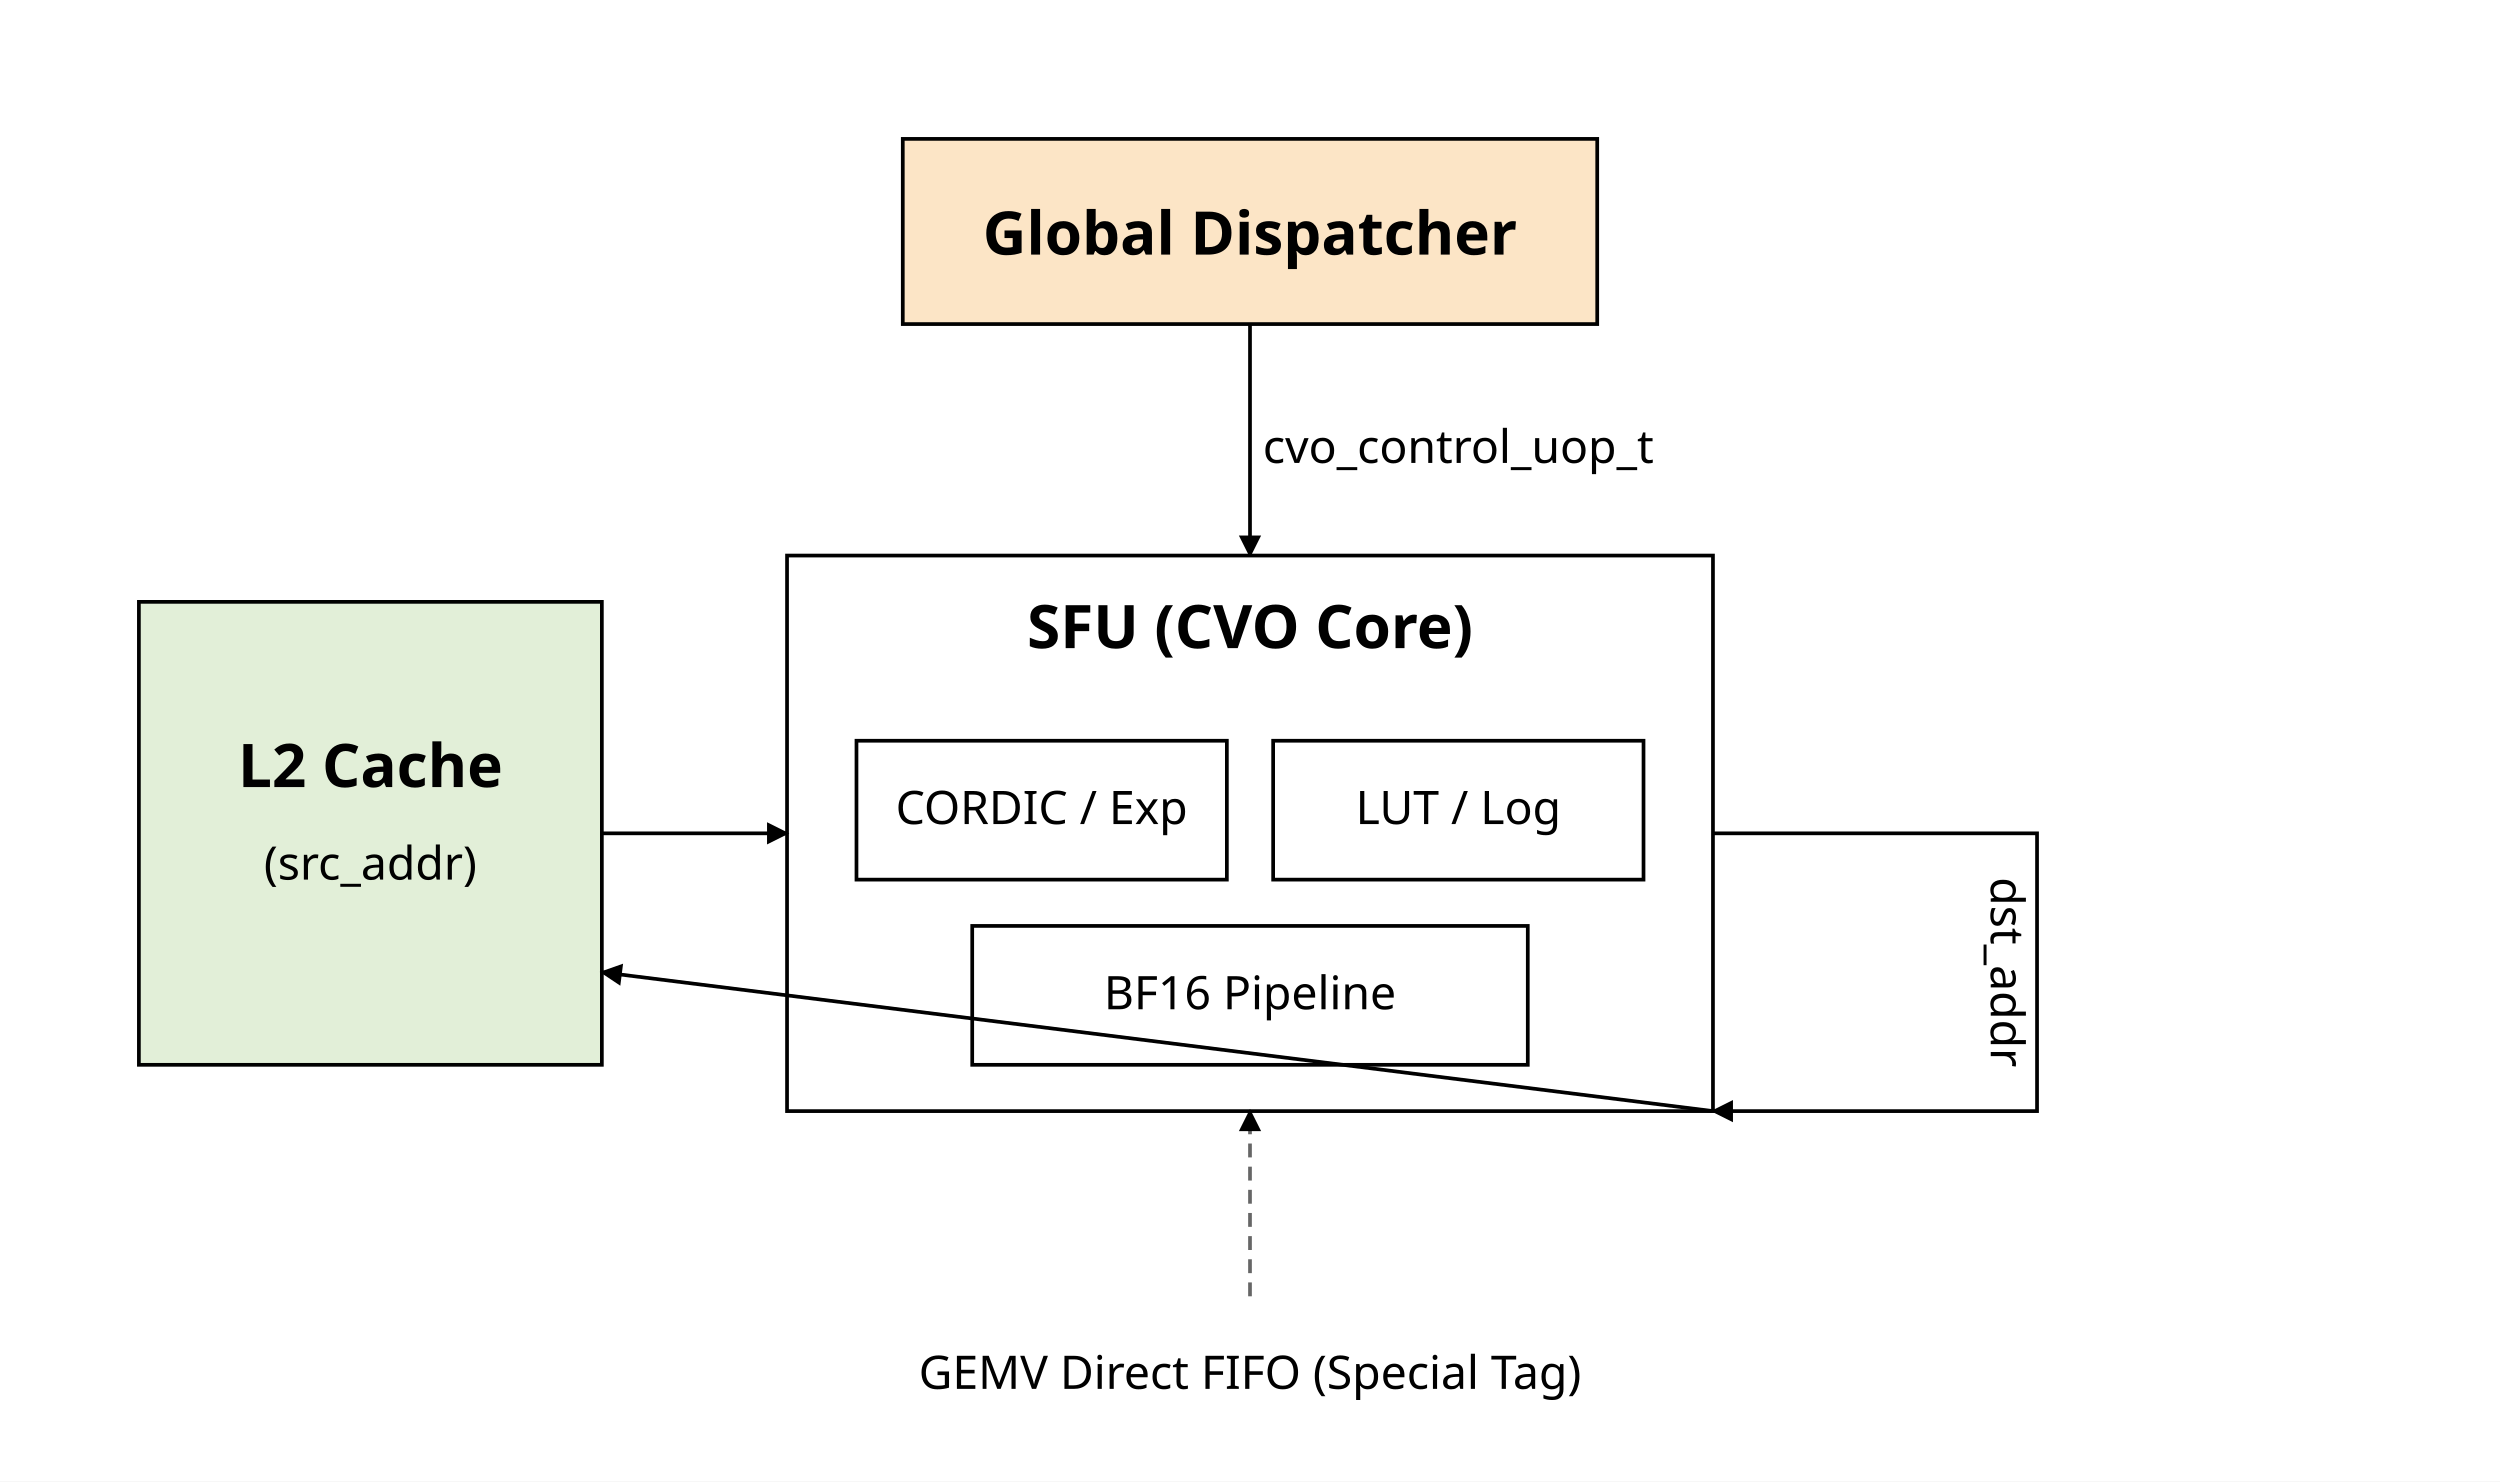
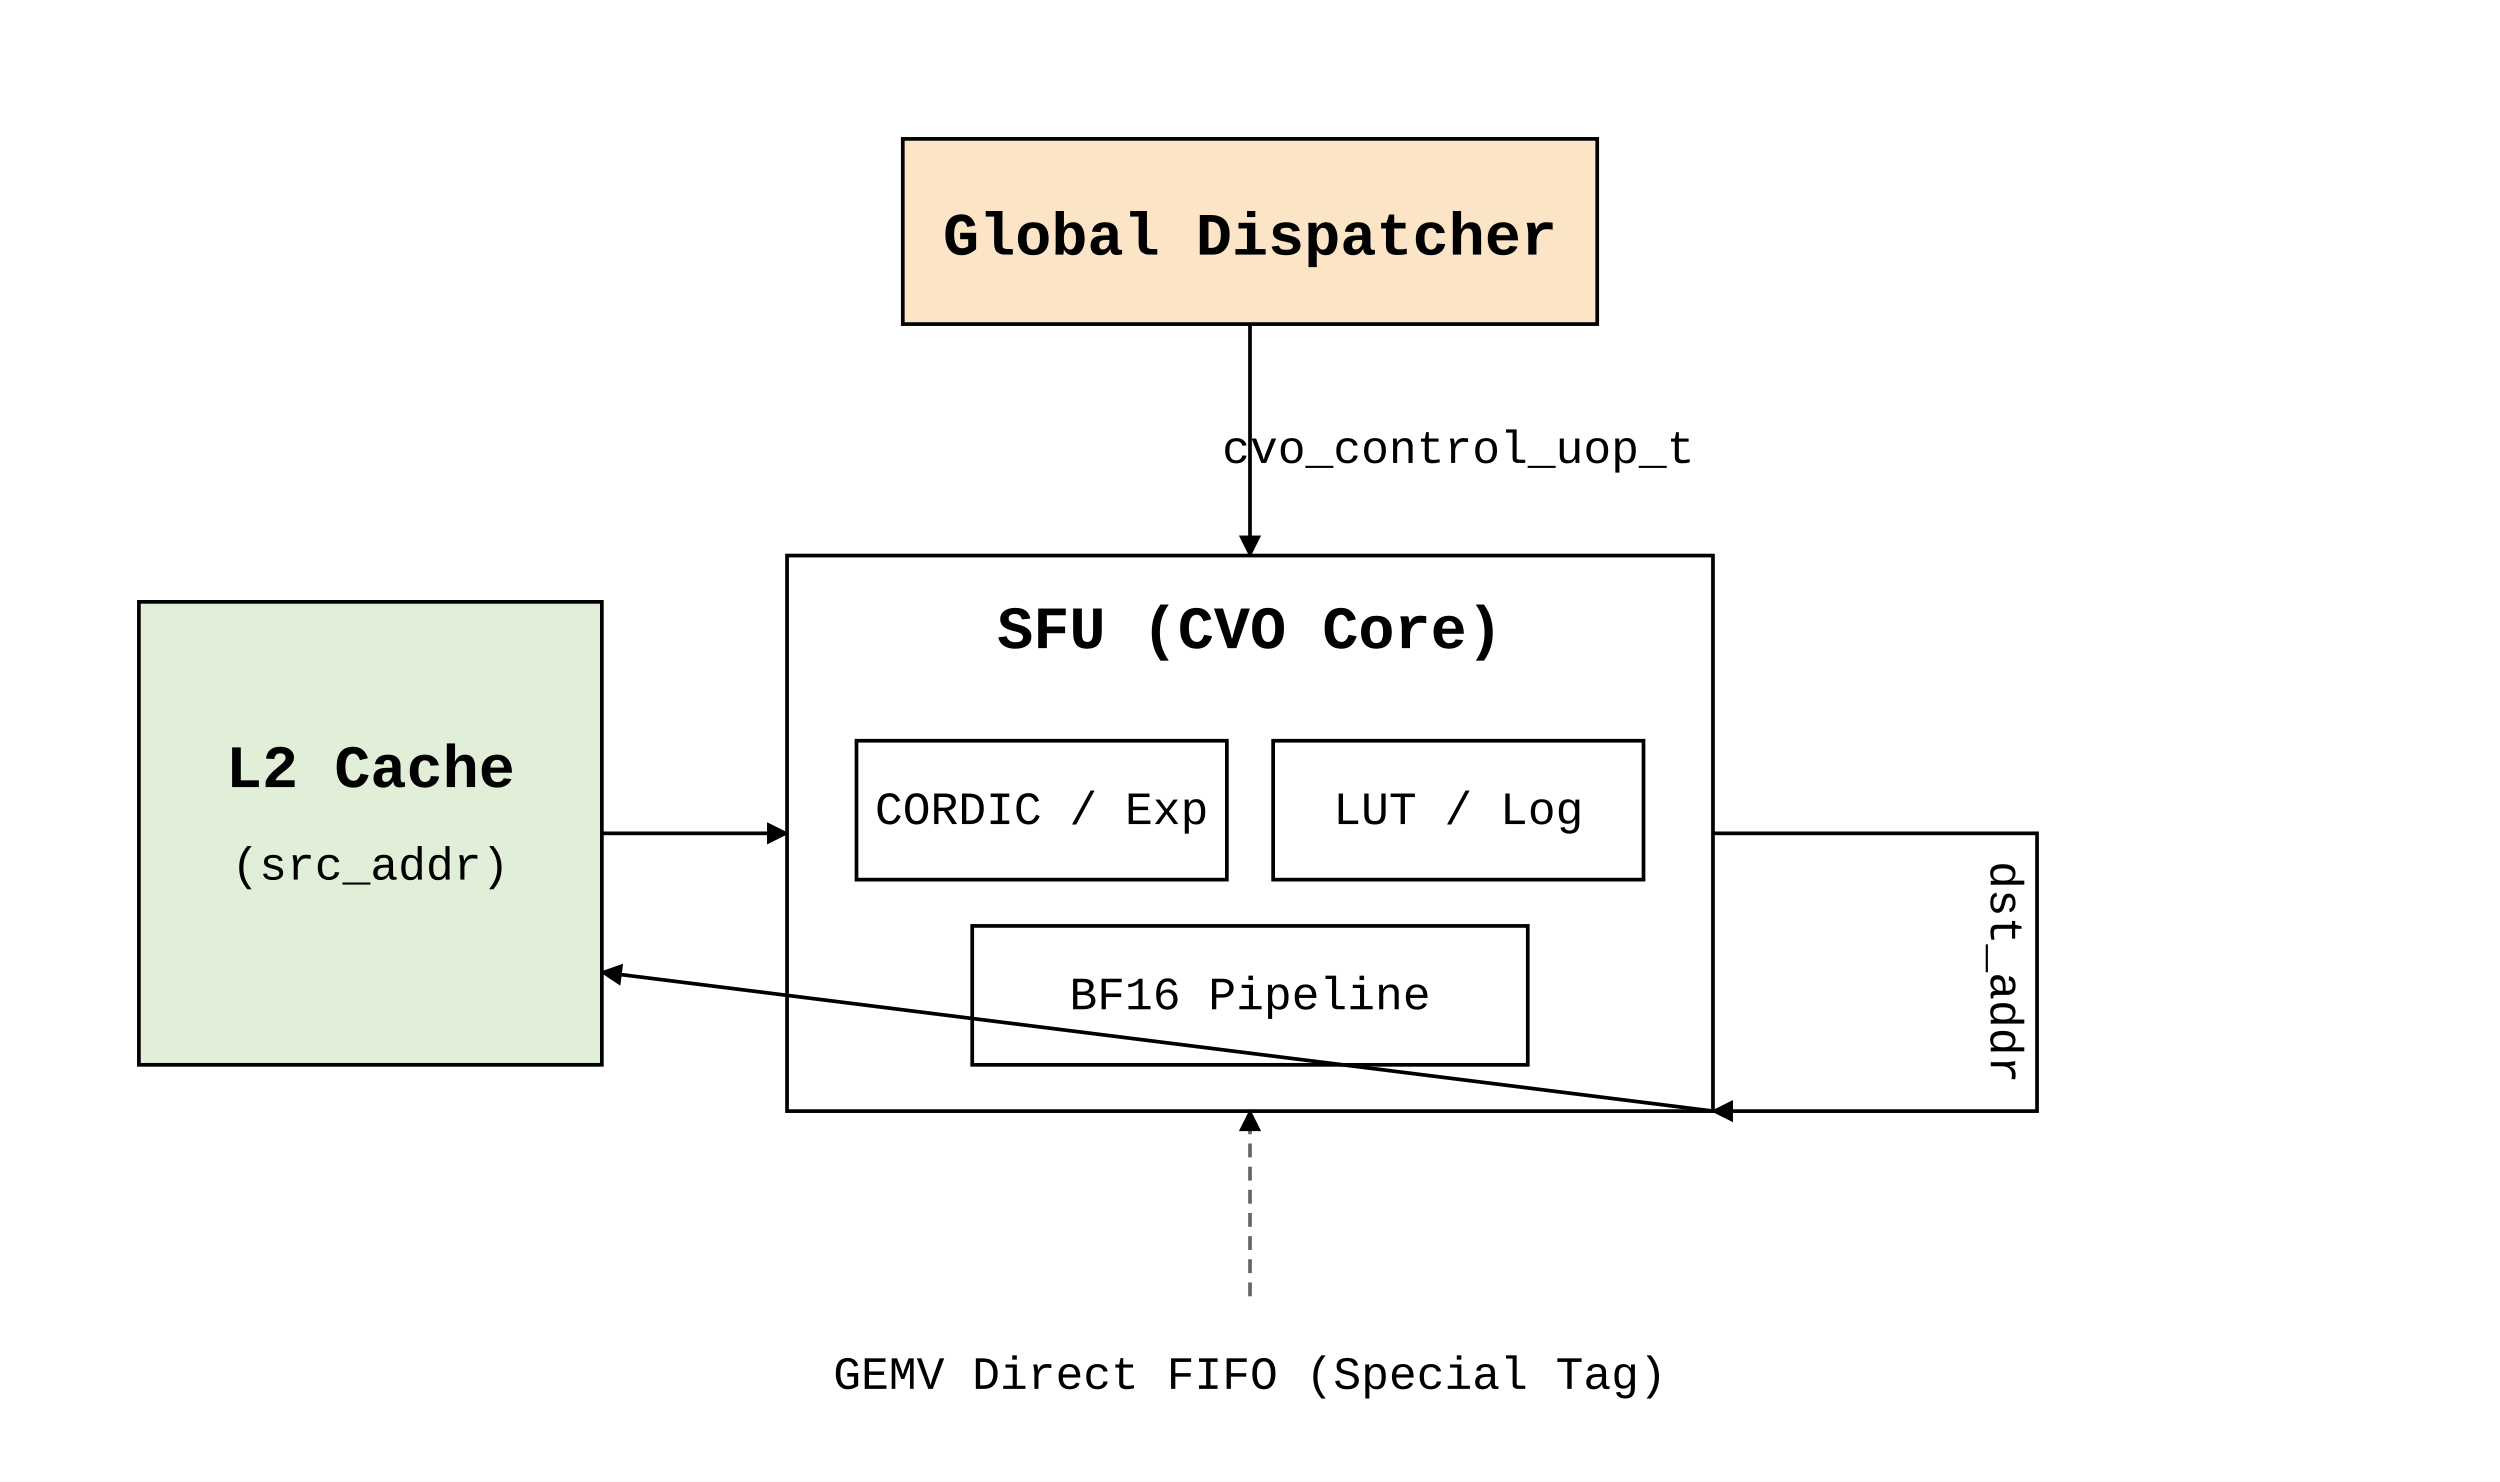
<svg xmlns="http://www.w3.org/2000/svg" viewBox="0 0 540 320" role="img">
  <defs>
    <marker id="arr" viewBox="0 0 10 10" refX="9" refY="5" markerWidth="6" markerHeight="6" orient="auto">
      <path d="M0,0 L10,5 L0,10 z" fill="#000000" />
    </marker>
    <style>
-       text { fill: #000000; font: 400 11px ui-sans-serif, system-ui, sans-serif; }
+       text { fill: #000000; font: 400 11px "IBM Plex Mono", "Courier New", "JetBrains Mono", ui-monospace, monospace; }
      .t-title { font-weight: 600; font-size: 13px; text-anchor: middle; }
      .t-label { font-size: 10px; text-anchor: middle; }
      .block-mem  { fill: #e2efd8; stroke: #000000; stroke-width: 0.8; }
      .block-ctrl { fill: #fce5c6; stroke: #000000; stroke-width: 0.8; }
      .block-comp { fill: #ffffff; stroke: #000000; stroke-width: 0.8; }
      .line       { stroke: #000000; stroke-width: 0.8; fill: none; marker-end: url(#arr); }
      .line-dash  { stroke: #666666; stroke-width: 0.8; fill: none; stroke-dasharray: 3 2; marker-end: url(#arr); }
    </style>
  </defs>
  <rect x="0" y="0" width="540" height="320" fill="#ffffff" />
  <rect class="block-ctrl" x="195" y="30" width="150" height="40" />
  <text class="t-title" x="270" y="55">Global Dispatcher</text>
  <line class="line" x1="270" y1="70" x2="270" y2="120" />
  <text class="t-label" x="315" y="100">cvo_control_uop_t</text>
  <rect class="block-comp" x="170" y="120" width="200" height="120" />
  <text class="t-title" x="270" y="140">SFU (CVO Core)</text>
  <rect class="block-comp" x="185" y="160" width="80" height="30" />
  <text class="t-label" x="225" y="178">CORDIC / Exp</text>
  <rect class="block-comp" x="275" y="160" width="80" height="30" />
  <text class="t-label" x="315" y="178">LUT / Log</text>
  <rect class="block-comp" x="210" y="200" width="120" height="30" />
  <text class="t-label" x="270" y="218">BF16 Pipeline</text>
  <rect class="block-mem" x="30" y="130" width="100" height="100" />
  <text class="t-title" x="80" y="170">L2 Cache</text>
  <text class="t-label" x="80" y="190">(src_addr)</text>
  <line class="line" x1="130" y1="180" x2="170" y2="180" />
  <line class="line-dash" x1="270" y1="280" x2="270" y2="240" />
  <text class="t-label" x="270" y="300">GEMV Direct FIFO (Special Tag)</text>
  <path class="line" d="M370,180 L440,180 L440,240 L370,240" marker-end="none" />
  <line class="line" x1="370" y1="240" x2="130" y2="210" />
  <text class="t-label" x="430" y="210" transform="rotate(90 430 210)">dst_addr</text>
</svg>
